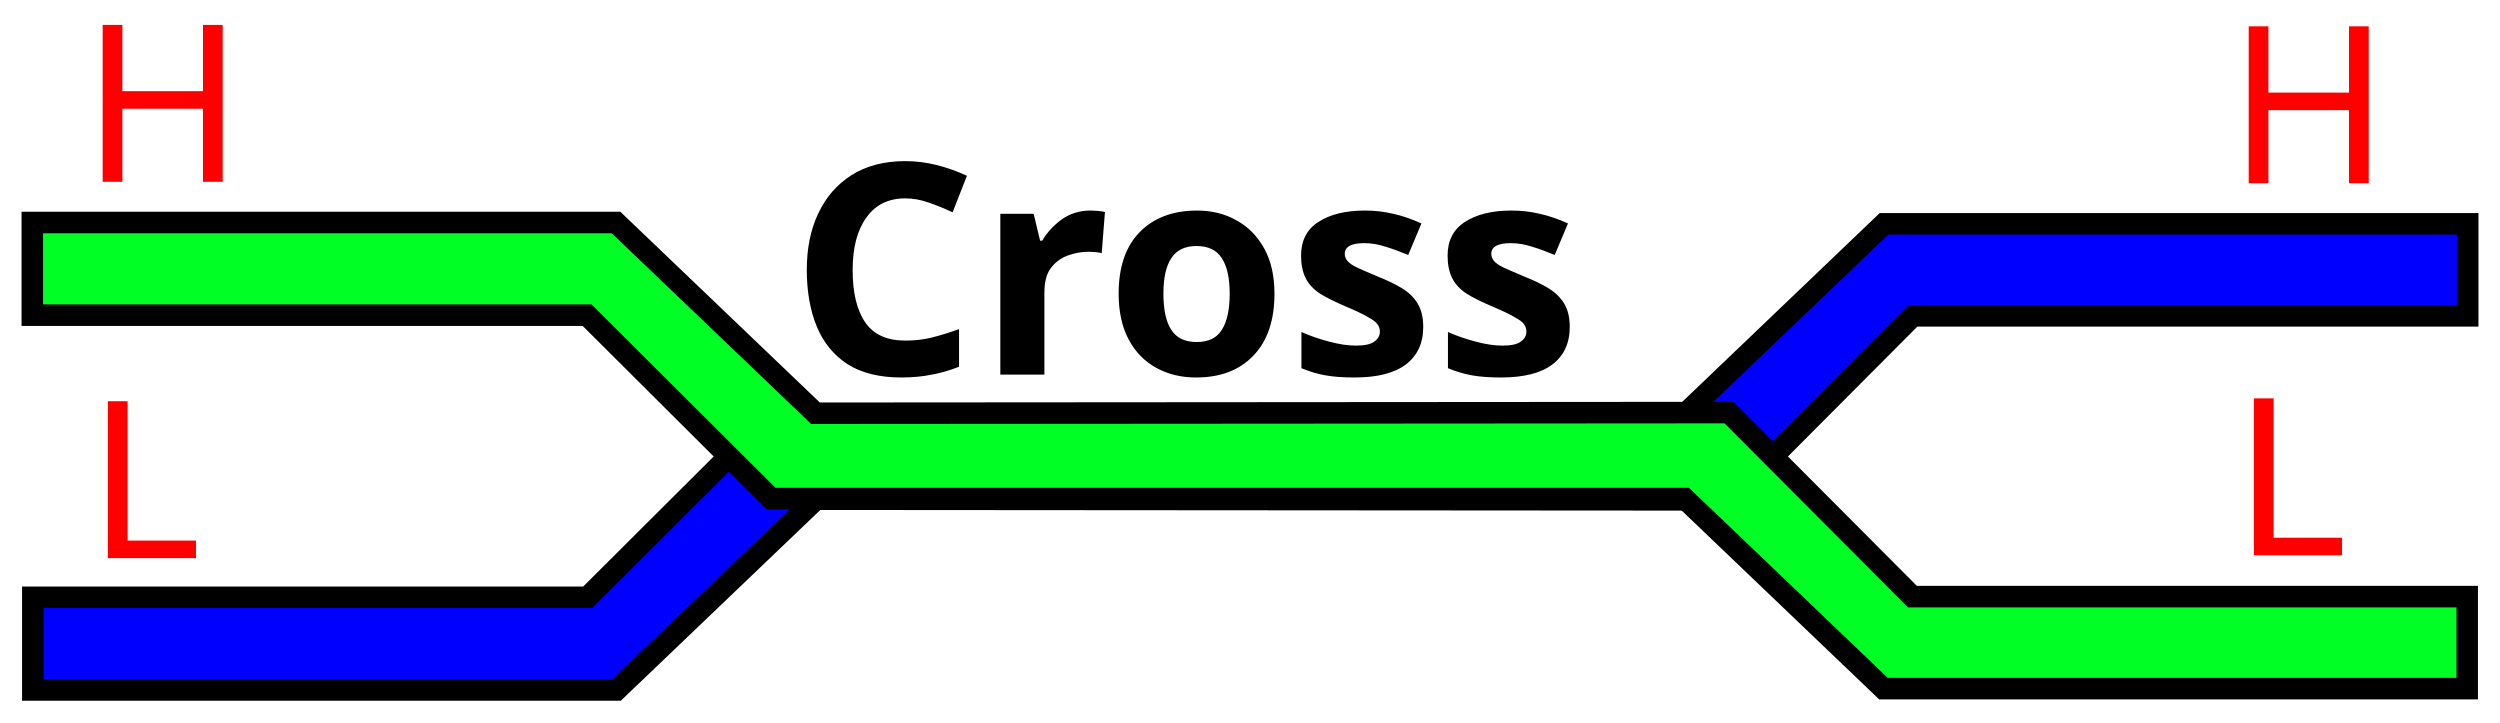
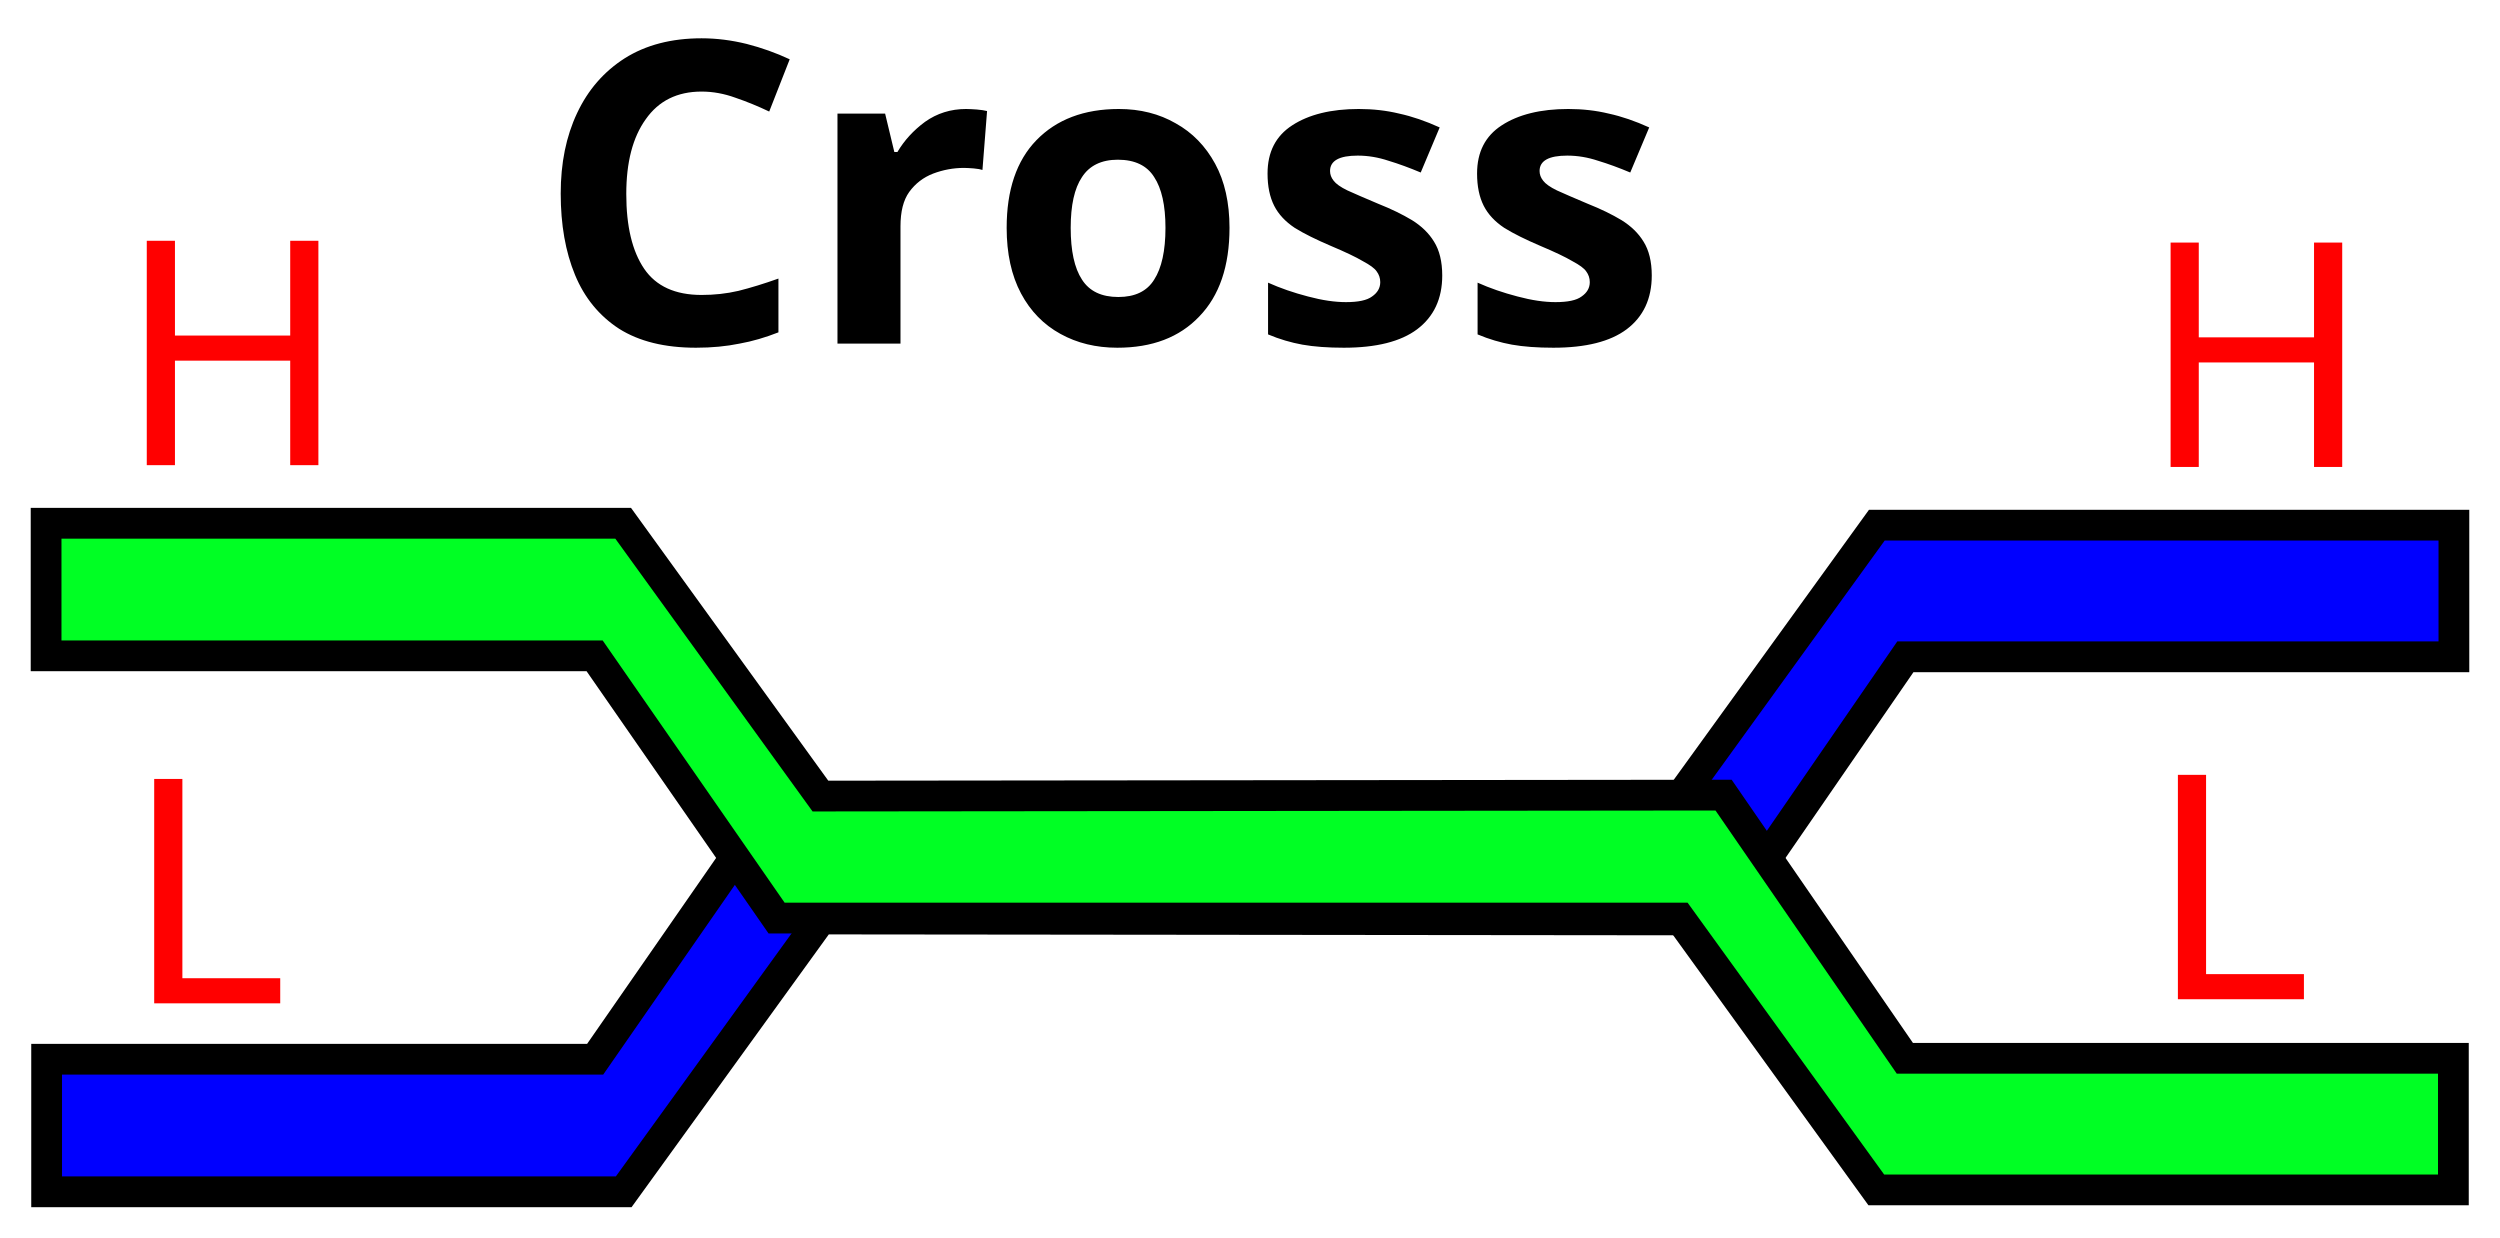
- <svg xmlns="http://www.w3.org/2000/svg" height="33.6" width="116.31" version="1.1" viewBox="0 0 109.037 31.5">
+ <svg xmlns="http://www.w3.org/2000/svg" height="40.274" width="81.333" version="1.1" viewBox="0 0 76.25 37.757">
  <defs />
-   <text style="letter-spacing:0px;word-spacing:0px;" font-weight="normal" xml:space="preserve" font-size="9.594px" font-style="normal" y="7.932" x="3.54" font-family="sans-serif" line-height="125%" fill="#ff0000">
-     <tspan x="3.54" y="7.932">H</tspan>
+   <text style="letter-spacing:0px;word-spacing:0px;" font-weight="normal" xml:space="preserve" font-size="9.594px" font-style="normal" y="14.188" x="3.54" font-family="sans-serif" line-height="125%" fill="#ff0000">
+     <tspan x="3.54" y="14.188">H</tspan>
  </text>
-   <text style="letter-spacing:0px;word-spacing:0px;" font-weight="normal" xml:space="preserve" font-size="12.858px" font-style="normal" y="16.341" x="34.437" font-family="sans-serif" line-height="125%" fill="#000000">
-     <tspan font-weight="bold" font-style="normal" font-stretch="normal" font-variant="normal" y="16.341" x="34.437" font-family="sans-serif">Cross</tspan>
+   <text style="letter-spacing:0px;word-spacing:0px;" font-weight="normal" xml:space="preserve" font-size="12.858px" font-style="normal" y="10.481" x="16.35" font-family="sans-serif" line-height="125%" fill="#000000">
+     <tspan font-weight="bold" font-style="normal" font-stretch="normal" font-variant="normal" y="10.481" x="16.35" font-family="sans-serif">Cross</tspan>
  </text>
-   <path stroke-linejoin="miter" d="m82.171,9.762-8.672,8.291-37.676,0-2.168,0-8.027,7.998-24.199,0,0,4.043,25.459,0,8.701-8.32,0.176,0,39.668,0.029,7.998-8.027,24.199,0,0-4.014-25.459,0z" stroke-dashoffset="0" stroke="#000" stroke-linecap="square" stroke-miterlimit="4" stroke-dasharray="none" stroke-width="0.938" fill="#00F" />
-   <text style="letter-spacing:0px;word-spacing:0px;" font-weight="normal" xml:space="preserve" font-size="9.594px" font-style="normal" y="24.342" x="3.766" font-family="sans-serif" line-height="125%" fill="#ff0000">
-     <tspan x="3.766" y="24.342">L</tspan>
+   <path stroke-linejoin="miter" d="m57.243,16.018-5.995,8.291-26.047,0-1.499,0-5.55,7.998-16.73,0,0,4.043,17.601,0,6.016-8.32,0.122,0,27.424,0.029,5.529-8.027,16.73,0,0-4.014-17.601,0z" stroke-dashoffset="0" stroke="#000" stroke-linecap="square" stroke-miterlimit="4" stroke-dasharray="none" stroke-width="0.938" fill="#00F" />
+   <text style="letter-spacing:0px;word-spacing:0px;" font-weight="normal" xml:space="preserve" font-size="9.594px" font-style="normal" y="30.599" x="3.766" font-family="sans-serif" line-height="125%" fill="#ff0000">
+     <tspan x="3.766" y="30.599">L</tspan>
  </text>
-   <path stroke-linejoin="miter" d="m82.149,30.036-8.672-8.291-37.676,0-2.168,0-8.027-7.998-24.199,0,0-4.043,25.459,0,8.701,8.32,0.176,0,39.668-0.029,7.998,8.027,24.199,0,0,4.014-25.459,0z" stroke-dashoffset="0" stroke="#000" stroke-linecap="square" stroke-miterlimit="4" stroke-dasharray="none" stroke-width="0.938" fill="#00ff24" />
-   <text style="letter-spacing:0px;word-spacing:0px;" font-weight="normal" xml:space="preserve" font-size="9.594px" font-style="normal" y="7.99" x="97.14" font-family="sans-serif" line-height="125%" fill="#ff0000">
-     <tspan x="97.14" y="7.99">H</tspan>
+   <path stroke-linejoin="miter" d="m57.227,36.292-5.995-8.291-26.047,0-1.499,0-5.55-7.998-16.73,0,0-4.043,17.601,0,6.016,8.32,0.122,0,27.424-0.029,5.529,8.027,16.73,0,0,4.014-17.601,0z" stroke-dashoffset="0" stroke="#000" stroke-linecap="square" stroke-miterlimit="4" stroke-dasharray="none" stroke-width="0.938" fill="#00ff24" />
+   <text style="letter-spacing:0px;word-spacing:0px;" font-weight="normal" xml:space="preserve" font-size="9.594px" font-style="normal" y="14.246" x="65.265" font-family="sans-serif" line-height="125%" fill="#ff0000">
+     <tspan x="65.265" y="14.246">H</tspan>
  </text>
-   <text style="letter-spacing:0px;word-spacing:0px;" font-weight="normal" xml:space="preserve" font-size="9.594px" font-style="normal" y="24.222" x="97.366" font-family="sans-serif" line-height="125%" fill="#ff0000">
-     <tspan x="97.366" y="24.222">L</tspan>
+   <text style="letter-spacing:0px;word-spacing:0px;" font-weight="normal" xml:space="preserve" font-size="9.594px" font-style="normal" y="30.479" x="65.49" font-family="sans-serif" line-height="125%" fill="#ff0000">
+     <tspan x="65.49" y="30.479">L</tspan>
  </text>
</svg>
